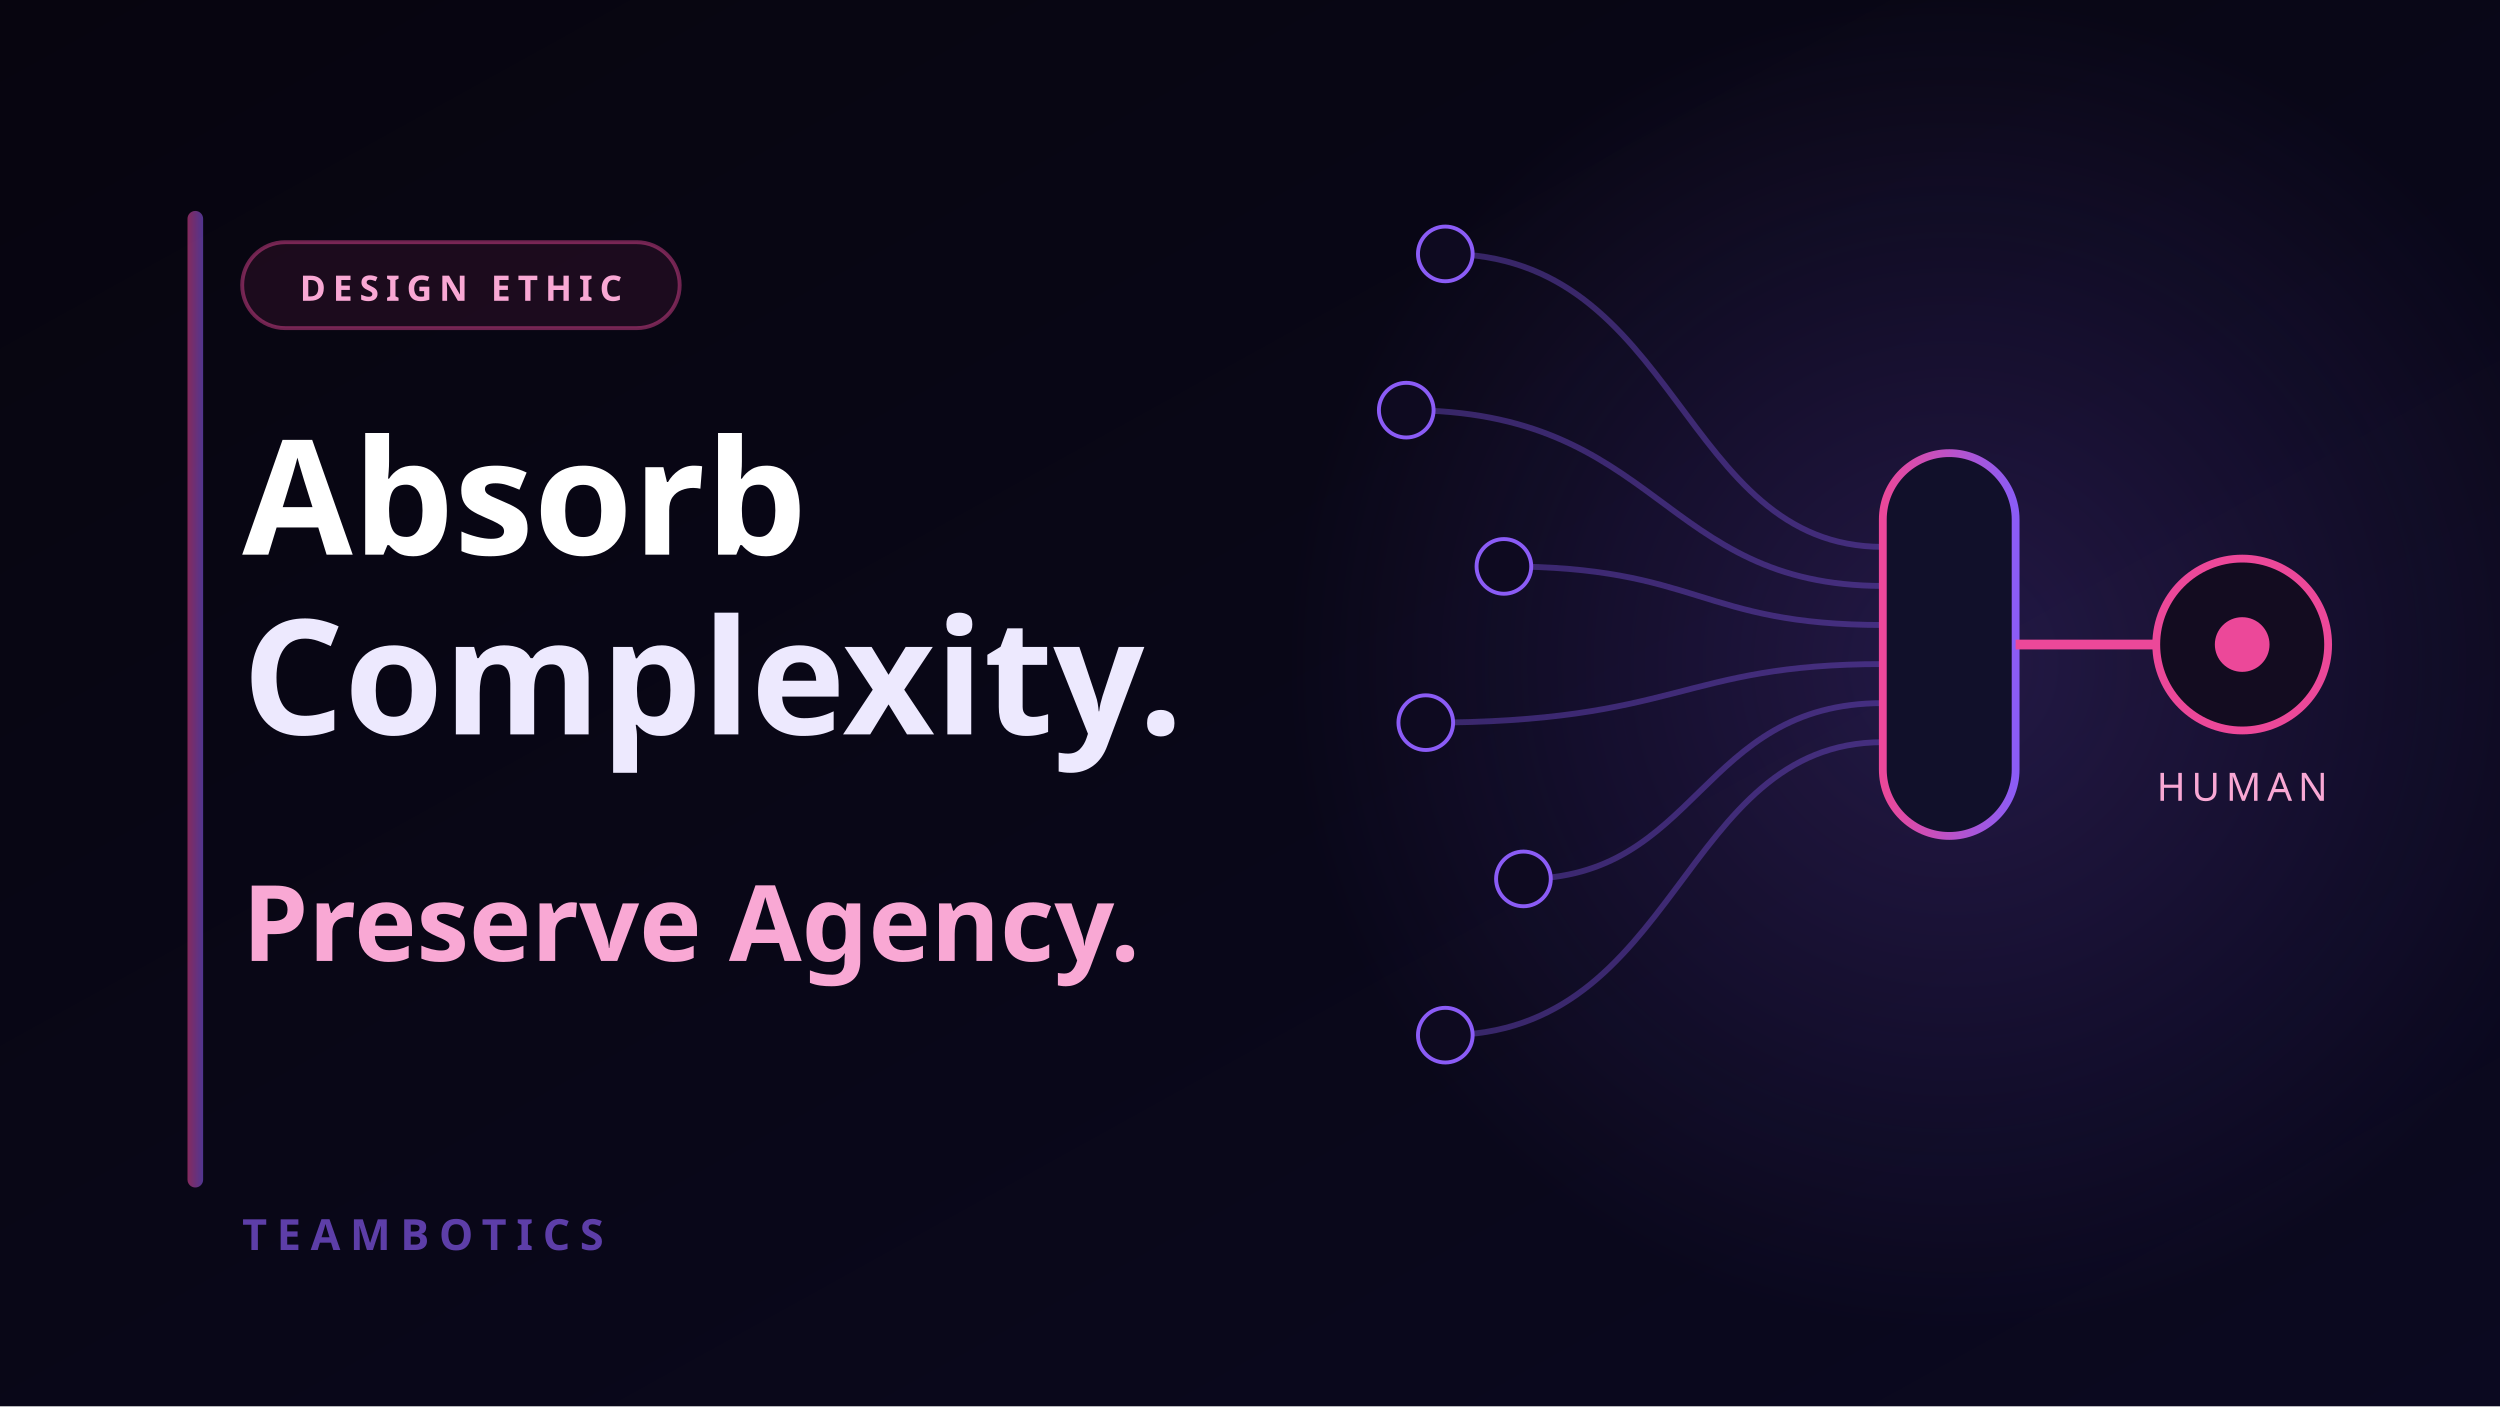
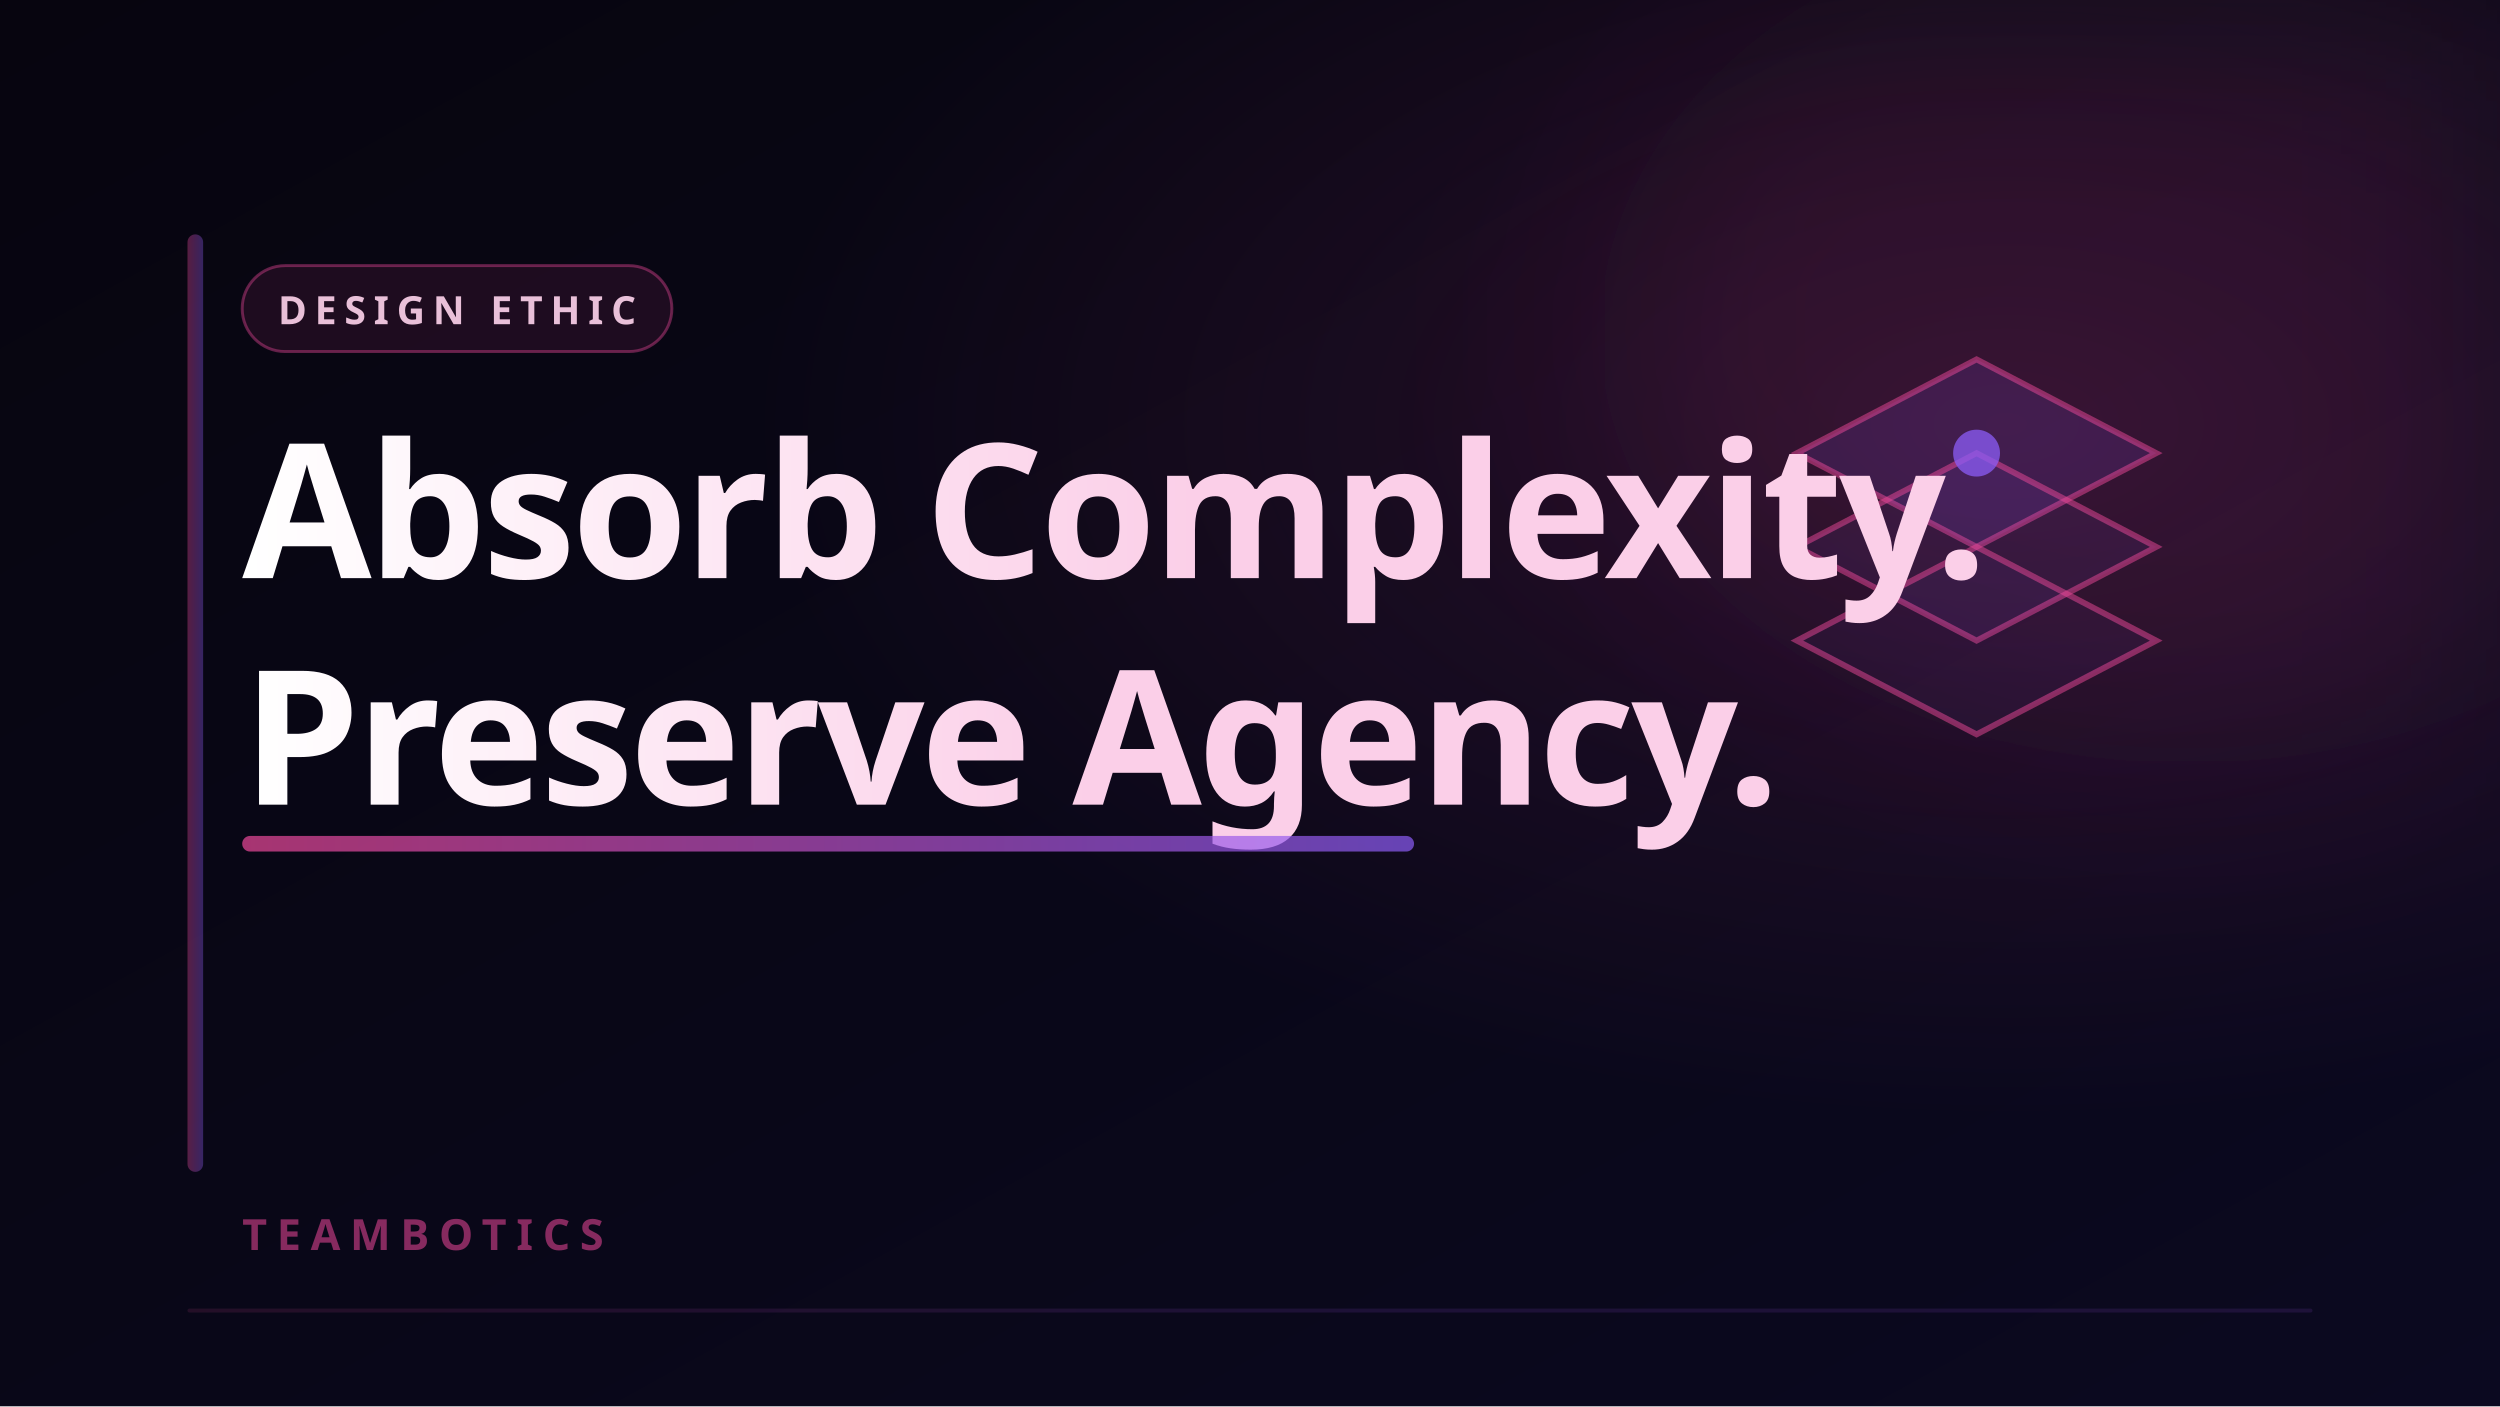
<svg xmlns="http://www.w3.org/2000/svg" viewBox="0 0 640 360" width="640" height="360" role="img" aria-label="Absorb Complexity. Preserve Agency.">
  <defs>
    <linearGradient id="bg" x1="0" y1="0" x2="1" y2="1">
-       <stop stop-color="#07050f" />
-       <stop offset="1" stop-color="#0b0920" />
+       <stop offset="0%" stop-color="#07050f" />
+       <stop offset="100%" stop-color="#0b0920" />
    </linearGradient>
-     <linearGradient id="a" x1="0" y1="0" x2="1" y2="0">
-       <stop stop-color="#ec4899" />
-       <stop offset="1" stop-color="#8b5cf6" />
+     <linearGradient id="accent" x1="0" y1="0" x2="1" y2="0">
+       <stop offset="0%" stop-color="#ec4899" />
+       <stop offset="100%" stop-color="#8b5cf6" />
    </linearGradient>
-     <radialGradient id="g">
-       <stop stop-color="#8b5cf6" stop-opacity=".2" />
-       <stop offset="1" stop-color="#8b5cf6" stop-opacity="0" />
+     <linearGradient id="blend" x1="0" y1="0" x2="1" y2="0">
+       <stop offset="0%" stop-color="#ec4899" />
+       <stop offset="50%" stop-color="#a855f7" />
+       <stop offset="100%" stop-color="#a855f7" />
+     </linearGradient>
+     <linearGradient id="titleGrad" x1="0" y1="0" x2="1" y2="0">
+       <stop offset="0%" stop-color="#ffffff" />
+       <stop offset="55%" stop-color="#fbcfe8" />
+       <stop offset="100%" stop-color="#fbcfe8" />
+     </linearGradient>
+     <radialGradient id="glow" cx="80%" cy="30%" r="50%">
+       <stop offset="0%" stop-color="#ec4899" stop-opacity="0.14" />
+       <stop offset="100%" stop-color="#ec4899" stop-opacity="0" />
    </radialGradient>
+     <filter id="blur" x="-20%" y="-20%" width="140%" height="140%">
+       <feGaussianBlur stdDeviation="28" />
+     </filter>
+     <clipPath id="clip">
+       <rect width="640" height="360" />
+     </clipPath>
  </defs>
  <rect width="640" height="360" fill="url(#bg)" />
-   <circle cx="500" cy="170" r="170" fill="url(#g)" />
-   <g fill="none" stroke="#8b5cf6" stroke-opacity=".35" stroke-width="1.5">
-     <path d="M370 65 C430 65 430 140 482 140" />
-     <path d="M360 105 C425 105 425 150 482 150" />
-     <path d="M385 145 C435 145 435 160 482 160" />
-     <path d="M365 185 C430 185 430 170 482 170" />
-     <path d="M390 225 C435 225 435 180 482 180" />
-     <path d="M370 265 C430 265 430 190 482 190" />
+   <rect width="640" height="360" fill="url(#glow)" />
+   <ellipse cx="560" cy="85" rx="150" ry="110" fill="#ec4899" fill-opacity="0.08" filter="url(#blur)" clip-path="url(#clip)" />
+   <g fill="none" stroke="#ec4899" stroke-width="1.5" stroke-opacity="0.5">
+     <polygon points="506,92 552,116 506,140 460,116" fill="#8b5cf6" fill-opacity="0.14" />
+     <polygon points="460,140 506,164 552,140 506,116" fill="#8b5cf6" fill-opacity="0.08" />
+     <polygon points="460,164 506,188 552,164 506,140" fill="#8b5cf6" fill-opacity="0.05" />
+     <circle cx="506" cy="116" r="6" fill="#8b5cf6" fill-opacity="0.75" stroke="none" />
  </g>
-   <g fill="#0e0a20" stroke="#8b5cf6">
-     <circle cx="370" cy="65" r="7" />
-     <circle cx="360" cy="105" r="7" />
-     <circle cx="385" cy="145" r="7" />
-     <circle cx="365" cy="185" r="7" />
-     <circle cx="390" cy="225" r="7" />
-     <circle cx="370" cy="265" r="7" />
-   </g>
-   <rect x="482" y="116" width="34" height="98" rx="17" fill="#11102a" stroke="url(#a)" stroke-width="2" />
-   <path d="M516 165 H552" stroke="#ec4899" stroke-width="2.5" />
-   <circle cx="574" cy="165" r="22" fill="#130c20" stroke="#ec4899" stroke-width="2" />
-   <circle cx="574" cy="165" r="7" fill="#ec4899" />
-   <text x="574" y="205" text-anchor="middle" font-family="ui-sans-serif,system-ui,sans-serif" font-size="10" letter-spacing="1.5" fill="#f9a8d4">HUMAN</text>
-   <rect x="48" y="54" width="4" height="250" rx="2" fill="url(#a)" opacity=".55" />
-   <rect x="62" y="62" width="112" height="22" rx="11" fill="#ec4899" fill-opacity=".09" stroke="#ec4899" stroke-opacity=".45" />
-   <text x="118" y="77" text-anchor="middle" font-family="ui-sans-serif,system-ui,sans-serif" font-size="9" font-weight="700" letter-spacing="1.8" fill="#f9a8d4">DESIGN ETHIC</text>
-   <text x="62" y="142" font-family="ui-sans-serif,system-ui,sans-serif" font-size="41" font-weight="800" fill="#fff">Absorb</text>
-   <text x="62" y="188" font-family="ui-sans-serif,system-ui,sans-serif" font-size="41" font-weight="800" fill="#ede9fe">Complexity.</text>
-   <text x="62" y="246" font-family="ui-sans-serif,system-ui,sans-serif" font-size="27" font-weight="700" fill="#f9a8d4">Preserve Agency.</text>
-   <text x="62" y="320" font-family="ui-sans-serif,system-ui,sans-serif" font-size="11" font-weight="600" letter-spacing="2.5" fill="#8b5cf6" opacity=".65">TEAMBOTICS</text>
+   <rect x="48" y="60" width="4" height="240" rx="2" fill="url(#accent)" fill-opacity="0.35" />
+   <rect x="62" y="68" width="110" height="22" rx="11" fill="#ec4899" fill-opacity="0.1" stroke="#ec4899" stroke-width="0.75" stroke-opacity="0.4" />
+   <text x="117.0" y="83" text-anchor="middle" font-family="ui-sans-serif,system-ui,sans-serif" font-size="10" font-weight="600" letter-spacing="2" fill="#fbcfe8" fill-opacity="0.92">DESIGN ETHIC</text>
+   <text x="62" y="148" font-family="ui-sans-serif,system-ui,sans-serif" font-size="48" font-weight="800" fill="url(#titleGrad)" letter-spacing="-1">Absorb Complexity.</text>
+   <text x="62" y="206" font-family="ui-sans-serif,system-ui,sans-serif" font-size="48" font-weight="800" fill="url(#titleGrad)" letter-spacing="-1">Preserve Agency.</text>
+   <rect x="62" y="214" width="300" height="4" rx="2" fill="url(#accent)" fill-opacity="0.7" />
+   <text x="62" y="320" font-family="ui-sans-serif,system-ui,sans-serif" font-size="11" font-weight="600" letter-spacing="2.5" fill="#ec4899" fill-opacity="0.55">TEAMBOTICS</text>
+   <rect x="48" y="335" width="544" height="1" rx="0.5" fill="url(#blend)" fill-opacity="0.12" />
</svg>
